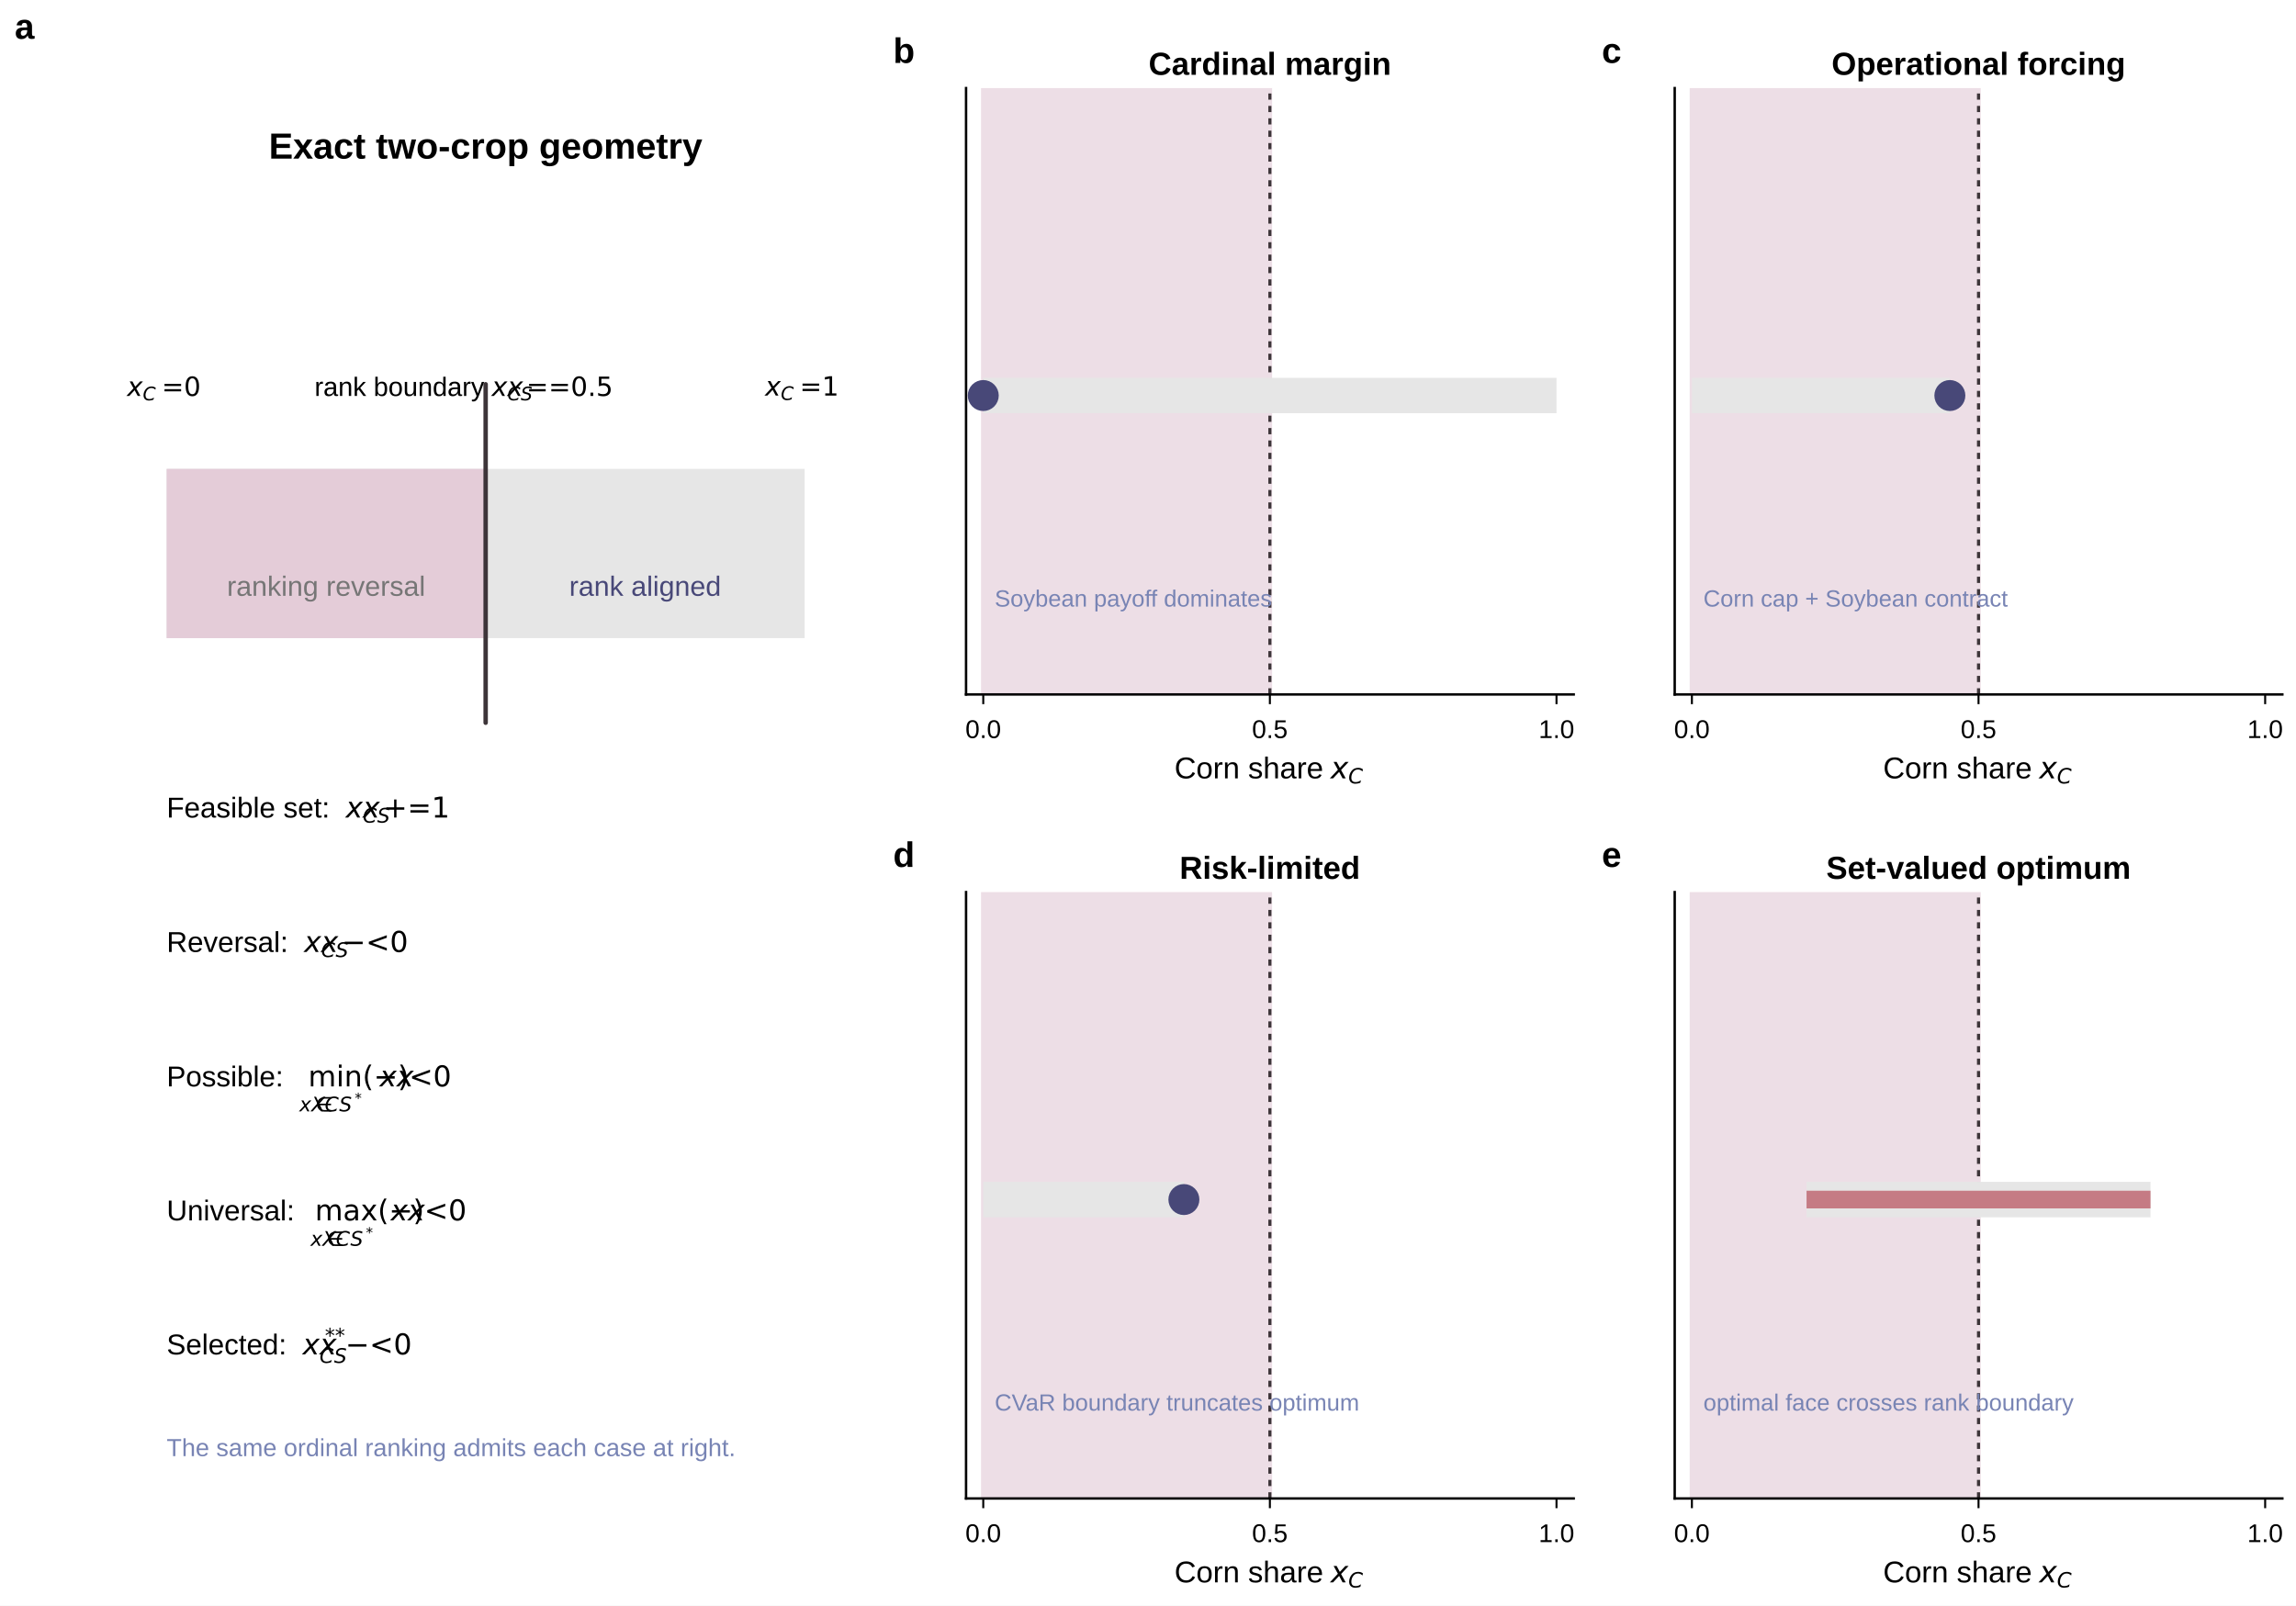
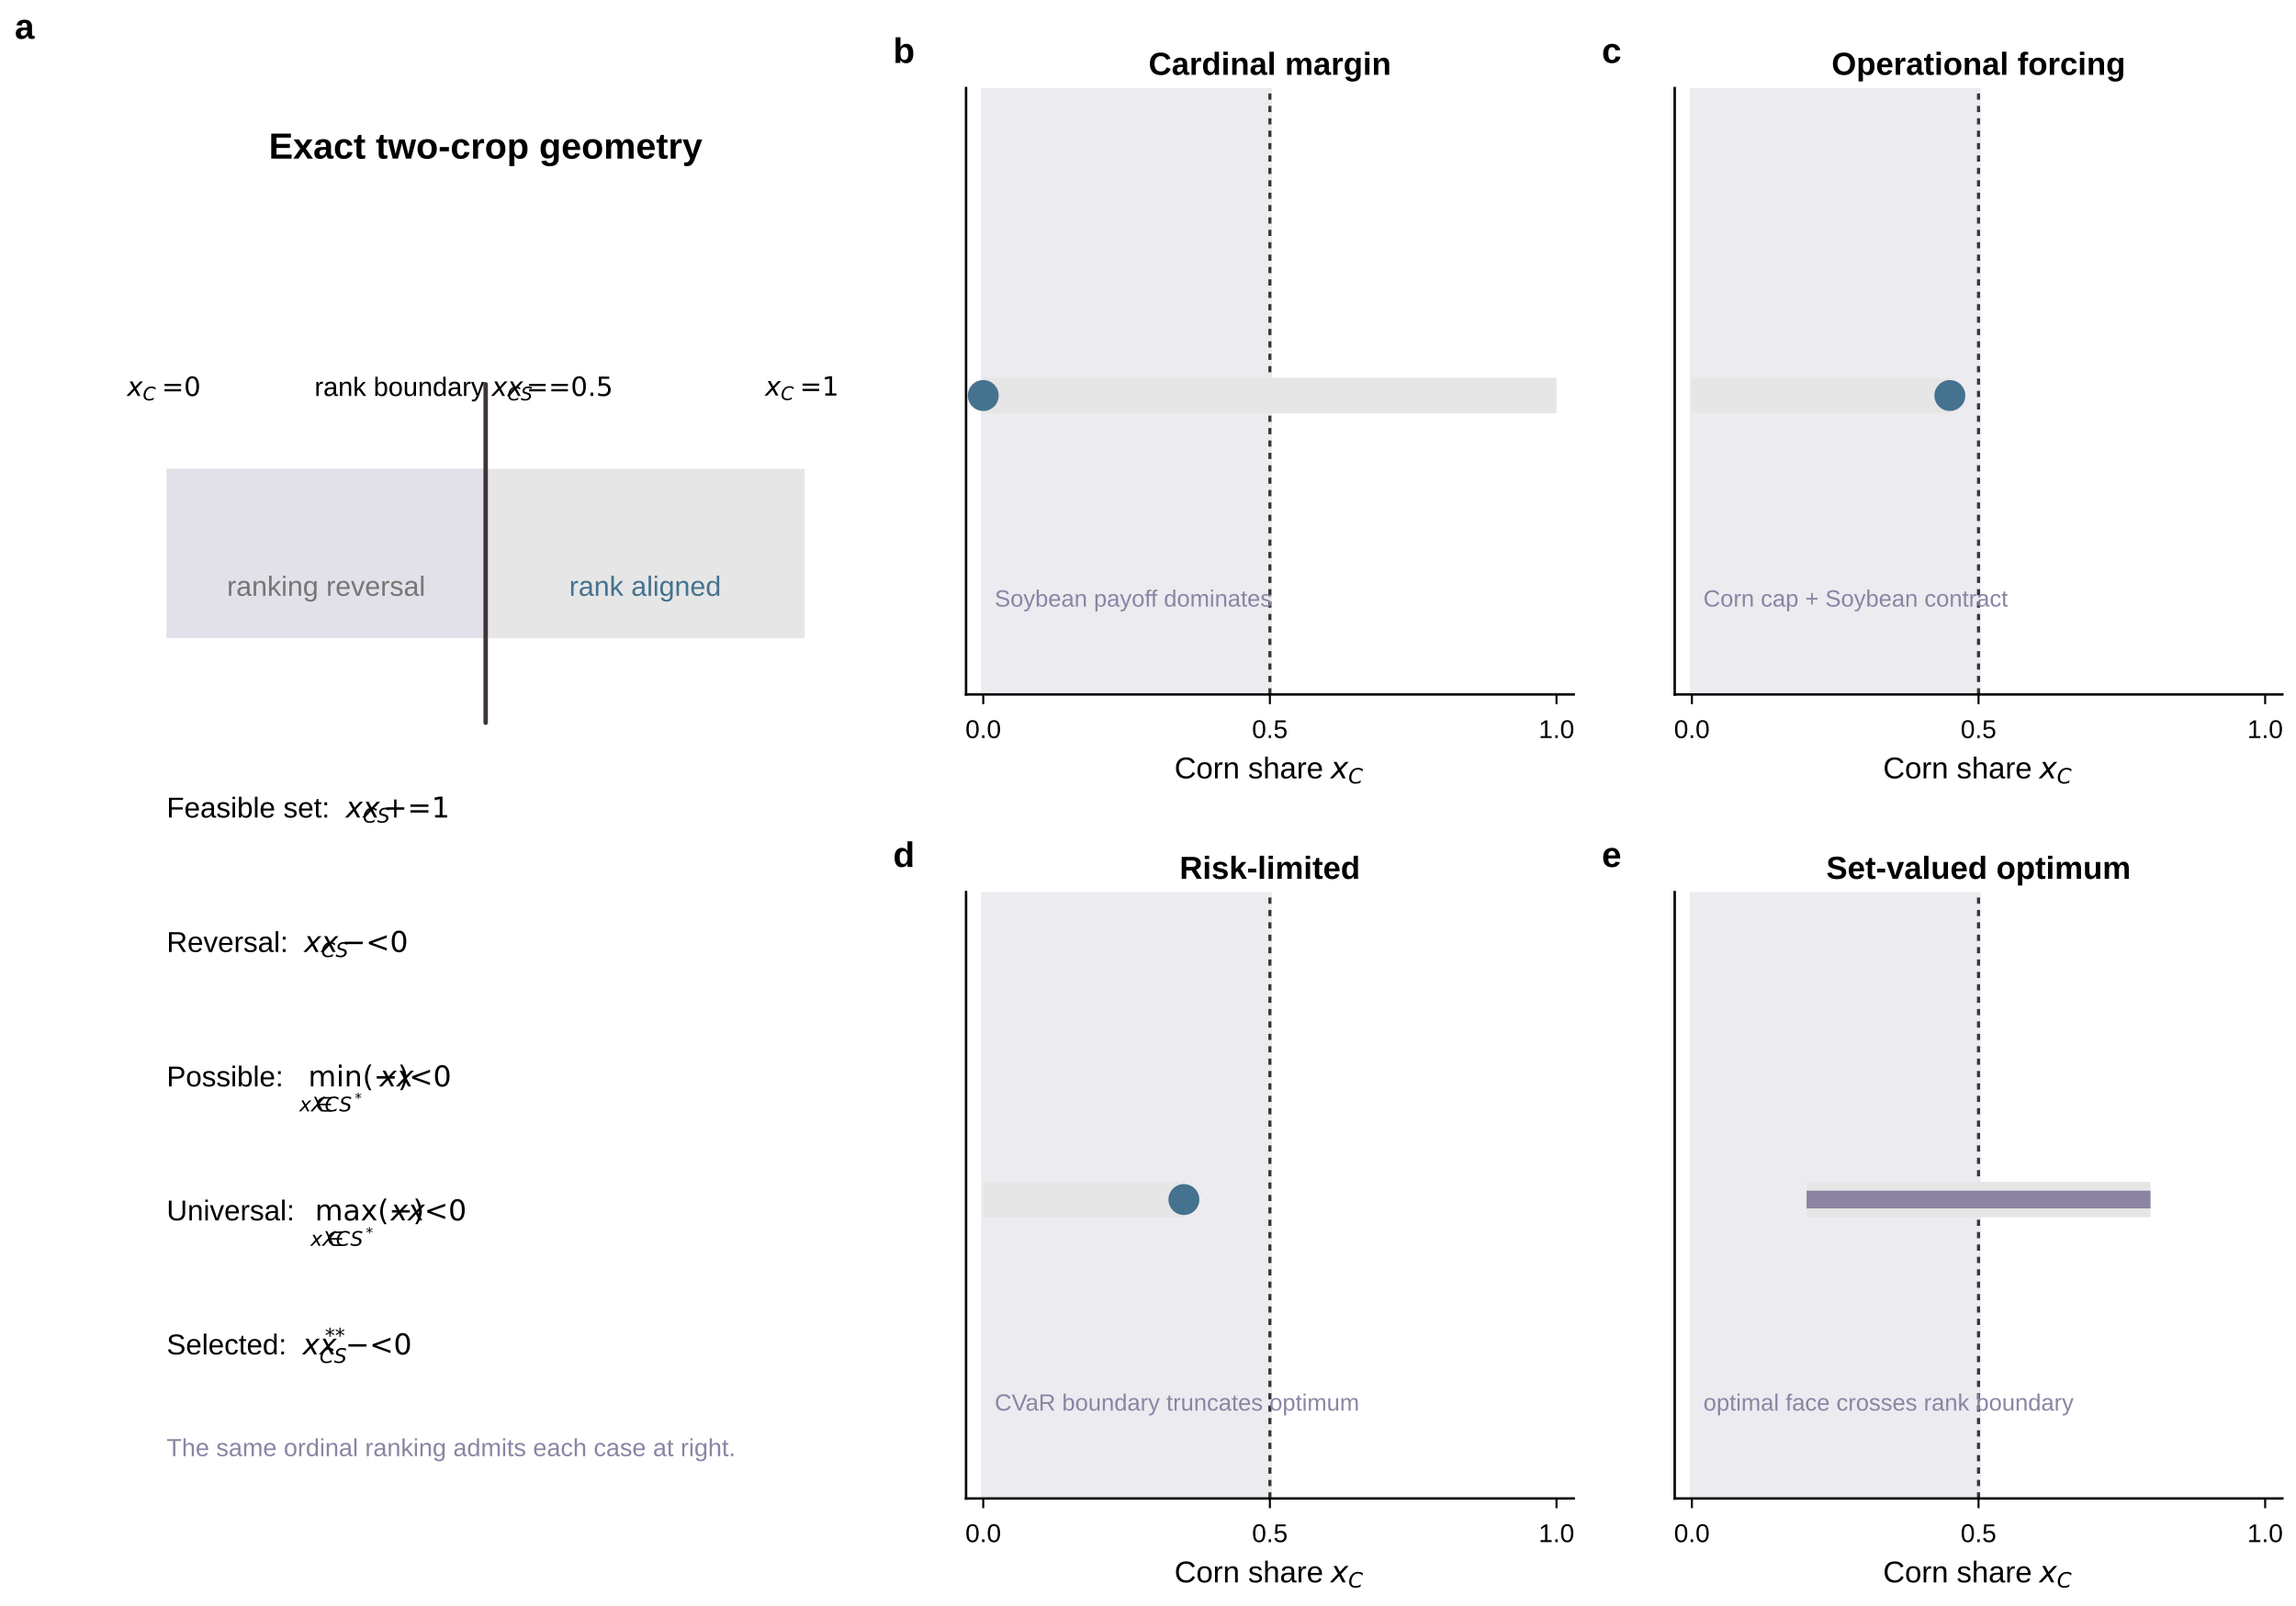
<svg xmlns="http://www.w3.org/2000/svg" xmlns:xlink="http://www.w3.org/1999/xlink" width="518.74pt" height="362.835pt" viewBox="0 0 518.74 362.835" version="1.1">
  <defs>
    <style type="text/css">*{stroke-linejoin: round; stroke-linecap: butt}</style>
  </defs>
  <g id="figure_1">
    <g id="patch_1">
      <path d="M 0 362.835 L 518.74 362.835 L 518.74 0 L 0 0 z " style="fill: #ffffff" />
    </g>
    <g id="axes_1">
      <g id="patch_2">
-         <path d="M 37.649 144.199 L 181.799 144.199 L 181.799 105.954 L 37.649 105.954 z " clip-path="url(#pc0601a6d4e)" style="fill: #e6e6e6" />
+         <path d="M 37.649 144.199 L 181.799 144.199 L 181.799 105.954 L 37.649 105.954 z " clip-path="url(#p7aa734bca9)" style="fill: #e6e6e6" />
      </g>
      <g id="patch_3">
-         <path d="M 37.649 144.199 L 109.724 144.199 L 109.724 105.954 L 37.649 105.954 z " clip-path="url(#pc0601a6d4e)" style="fill: #e4ccd8" />
+         <path d="M 37.649 144.199 L 109.724 144.199 L 109.724 105.954 L 37.649 105.954 z " clip-path="url(#p7aa734bca9)" style="fill: #e2e0e8" />
      </g>
      <g id="line2d_1">
-         <path d="M 109.724 163.322 L 109.724 86.832 " clip-path="url(#pc0601a6d4e)" style="fill: none; stroke: #3d3539; stroke-linecap: round" />
+         <path d="M 109.724 163.322 L 109.724 86.832 " clip-path="url(#p7aa734bca9)" style="fill: none; stroke: #3d3539; stroke-linecap: round" />
      </g>
      <g id="text_1">
        <text style="font: 700 8px 'Arial', 'DejaVu Sans', 'Liberation Sans', sans-serif; text-anchor: start" x="3.327" y="8.763" transform="rotate(-0 3.327113 8.762978)">a</text>
      </g>
      <g id="text_2">
        <text style="font: 700 8.2px 'Arial', 'DejaVu Sans', 'Liberation Sans', sans-serif; text-anchor: middle" x="109.724" y="35.838" transform="rotate(-0 109.7238 35.83839)">Exact two-crop geometry</text>
      </g>
      <g id="text_3">
        <g transform="translate(28.70862 90.01881)">
          <text>
            <tspan style="font: oblique 6px 'DejaVu Sans'" x="0" y="-0.547">x</tspan>
            <tspan style="font: oblique 4.2px 'DejaVu Sans'" x="3.551" y="0.438">C</tspan>
            <tspan style="font: 6px 'DejaVu Sans'" x="7.816 14.013" y="-0.547">=0</tspan>
          </text>
        </g>
      </g>
      <g id="text_4">
        <g transform="translate(71.05378 90.01881)">
          <text>
            <tspan style="font: 6px 'Arial'" x="0 1.998 5.335 8.672 11.672 13.339 16.676 20.013 23.35 26.687 30.023 33.36 35.358 38.358" y="-0.547">rank boundary </tspan>
            <tspan style="font: oblique 6px 'DejaVu Sans'" x="40.025 54.038" y="-0.547">xx</tspan>
            <tspan style="font: oblique 4.2px 'DejaVu Sans'" x="43.576 57.589" y="0.438">CS</tspan>
            <tspan style="font: 6px 'DejaVu Sans'" x="47.842 61.588 67.784 71.602 73.509" y="-0.547">==0.5</tspan>
          </text>
        </g>
      </g>
      <g id="text_5">
        <g transform="translate(172.8589 90.01881)">
          <text>
            <tspan style="font: oblique 6px 'DejaVu Sans'" x="0" y="-0.625">x</tspan>
            <tspan style="font: oblique 4.2px 'DejaVu Sans'" x="3.551" y="0.359">C</tspan>
            <tspan style="font: 6px 'DejaVu Sans'" x="7.816 14.013" y="-0.625">=1</tspan>
          </text>
        </g>
      </g>
      <g id="text_6">
        <text style="fill: #767676; font: 6.3px 'Arial', 'DejaVu Sans', 'Liberation Sans', sans-serif; text-anchor: middle" x="73.686" y="134.638" transform="rotate(-0 73.6862 134.638)">ranking reversal</text>
      </g>
      <g id="text_7">
-         <text style="fill: #484878; font: 6.3px 'Arial', 'DejaVu Sans', 'Liberation Sans', sans-serif; text-anchor: middle" x="145.761" y="134.638" transform="rotate(-0 145.7614 134.638)">rank aligned</text>
+         <text style="fill: #45728f; font: 6.3px 'Arial', 'DejaVu Sans', 'Liberation Sans', sans-serif; text-anchor: middle" x="145.761" y="134.638" transform="rotate(-0 145.7614 134.638)">rank aligned</text>
      </g>
      <g id="text_8">
        <g transform="translate(37.64862 185.6313)">
          <text>
            <tspan style="font: 6.5px 'Arial'" x="0 3.97 7.585 11.2 14.45 15.895 19.51 20.954 24.569 26.375 29.625 33.24 35.045 36.851 38.657" y="-0.891">Feasible set:  </tspan>
            <tspan style="font: oblique 6.5px 'DejaVu Sans'" x="40.463 55.657" y="-0.891">xx</tspan>
            <tspan style="font: oblique 4.55px 'DejaVu Sans'" x="44.31 59.504" y="0.258">CS</tspan>
            <tspan style="font: 6.5px 'DejaVu Sans'" x="48.945 63.85 70.562" y="-0.891">+=1</tspan>
          </text>
        </g>
      </g>
      <g id="text_9">
        <g transform="translate(37.64862 215.9086)">
          <text>
            <tspan style="font: 6.5px 'Arial'" x="0 4.694 8.309 11.559 15.174 17.339 20.589 24.204 25.648 27.454 29.26" y="-0.797">Reversal:  </tspan>
            <tspan style="font: oblique 6.5px 'DejaVu Sans'" x="31.065 46.26" y="-0.797">xx</tspan>
            <tspan style="font: oblique 4.55px 'DejaVu Sans'" x="34.912 50.106" y="0.352">CS</tspan>
            <tspan style="font: 6.5px 'DejaVu Sans'" x="39.547 54.452 61.165" y="-0.797">−&lt;0</tspan>
          </text>
        </g>
      </g>
      <g id="text_10">
        <g transform="translate(37.64862 246.1859)">
          <text>
            <tspan style="font: 6.5px 'Arial'" x="0 4.335 7.95 11.2 14.45 15.895 19.51 20.954 24.569 26.375 28.18" y="-0.687">Possible:  </tspan>
            <tspan style="font: 6.5px 'DejaVu Sans'" x="31.986 38.318 40.124 45.583 56.6 70.239 74.042 80.754" y="-0.688 -0.688 -0.688 -0.687 -0.687 -0.687 -0.687 -0.687">min(−)&lt;0</tspan>
            <tspan style="font: oblique 4.55px 'DejaVu Sans'" x="29.986 38.415 51.966 67.16" y="4.957 4.957 0.461 0.461">xXCS</tspan>
            <tspan style="font: 4.55px 'DejaVu Sans'" x="33.565" y="4.957">∈</tspan>
            <tspan style="font: 3.185px 'DejaVu Sans'" x="42.497" y="3.081">*</tspan>
            <tspan style="font: oblique 6.5px 'DejaVu Sans'" x="48.119 63.313" y="-0.687">xx</tspan>
          </text>
        </g>
      </g>
      <g id="text_11">
        <g transform="translate(37.64862 276.4632)">
          <text>
            <tspan style="font: 6.5px 'Arial'" x="0 4.694 8.309 9.753 13.003 16.618 18.783 22.033 25.648 27.092 28.898 30.704" y="-0.688">Universal:  </tspan>
            <tspan style="font: 6.5px 'DejaVu Sans'" x="33.51 39.841 43.824 48.106 59.124 72.762 76.565 83.277" y="-0.688 -0.688 -0.688 -0.688 -0.688 -0.688 -0.688 -0.688">max(−)&lt;0</tspan>
            <tspan style="font: oblique 4.55px 'DejaVu Sans'" x="32.51 40.939 54.489 69.683" y="5.05 5.05 0.461 0.461">xXCS</tspan>
            <tspan style="font: 4.55px 'DejaVu Sans'" x="36.089" y="5.05">∈</tspan>
            <tspan style="font: 3.185px 'DejaVu Sans'" x="45.021" y="3.175">*</tspan>
            <tspan style="font: oblique 6.5px 'DejaVu Sans'" x="50.642 65.836" y="-0.688">xx</tspan>
          </text>
        </g>
      </g>
      <g id="text_12">
        <g transform="translate(37.64862 306.7405)">
          <text>
            <tspan style="font: 6.5px 'Arial'" x="0 4.335 7.95 9.395 13.01 16.26 18.065 21.68 25.295 27.101 28.907" y="-0.678">Selected:  </tspan>
            <tspan style="font: oblique 6.5px 'DejaVu Sans'" x="30.713 47.091" y="-0.678">xx</tspan>
            <tspan style="font: 4.55px 'DejaVu Sans'" x="35.759 52.137" y="-3.358">**</tspan>
            <tspan style="font: oblique 4.55px 'DejaVu Sans'" x="34.56 50.937" y="1.236">CS</tspan>
            <tspan style="font: 6.5px 'DejaVu Sans'" x="40.378 56.756 63.468" y="-0.678">−&lt;0</tspan>
          </text>
        </g>
      </g>
      <g id="text_13">
-         <text style="fill: #7884b4; font: 5.6px 'Arial', 'DejaVu Sans', 'Liberation Sans', sans-serif; text-anchor: start" x="37.649" y="329.05" transform="rotate(-0 37.64862 329.0501)">The same ordinal ranking admits each case at right.</text>
+         <text style="fill: #8b84a3; font: 5.6px 'Arial', 'DejaVu Sans', 'Liberation Sans', sans-serif; text-anchor: start" x="37.649" y="329.05" transform="rotate(-0 37.64862 329.0501)">The same ordinal ranking admits each case at right.</text>
      </g>
    </g>
    <g id="axes_2">
      <g id="patch_4">
        <path d="M 218.264 156.926 L 355.55 156.926 L 355.55 19.903 L 218.264 19.903 z " style="fill: #ffffff" />
      </g>
      <g id="patch_5">
-         <path d="M 222.149 156.926 L 222.149 19.903 L 286.907 19.903 L 286.907 156.926 z " clip-path="url(#p79001b68d0)" style="fill: #e4ccd8; opacity: 0.65; stroke: #e4ccd8; stroke-linejoin: miter" />
+         <path d="M 222.149 156.926 L 222.149 19.903 L 286.907 19.903 L 286.907 156.926 z " clip-path="url(#p9265d7ad8b)" style="fill: #e2e0e8; opacity: 0.65; stroke: #e2e0e8; stroke-linejoin: miter" />
      </g>
      <g id="matplotlib.axis_1">
        <g id="xtick_1">
          <g id="line2d_2">
            <defs>
-               <path id="m69186a9286" d="M 0 0 L 0 2.2 " style="stroke: #000000; stroke-width: 0.45" />
+               <path id="m09941da33e" d="M 0 0 L 0 2.2 " style="stroke: #000000; stroke-width: 0.45" />
            </defs>
            <g>
-               <use xlink:href="#m69186a9286" x="222.149" y="156.926" style="stroke: #000000; stroke-width: 0.45" />
+               <use xlink:href="#m09941da33e" x="222.149" y="156.926" style="stroke: #000000; stroke-width: 0.45" />
            </g>
          </g>
          <g id="text_14">
            <text style="font: 5.8px 'Arial', 'DejaVu Sans', 'Liberation Sans', sans-serif; text-anchor: middle" x="222.149" y="166.777" transform="rotate(-0 222.1493 166.7773)">0.0</text>
          </g>
        </g>
        <g id="xtick_2">
          <g id="line2d_3">
            <g>
-               <use xlink:href="#m69186a9286" x="286.907" y="156.926" style="stroke: #000000; stroke-width: 0.45" />
+               <use xlink:href="#m09941da33e" x="286.907" y="156.926" style="stroke: #000000; stroke-width: 0.45" />
            </g>
          </g>
          <g id="text_15">
            <text style="font: 5.8px 'Arial', 'DejaVu Sans', 'Liberation Sans', sans-serif; text-anchor: middle" x="286.907" y="166.777" transform="rotate(-0 286.9068 166.7773)">0.5</text>
          </g>
        </g>
        <g id="xtick_3">
          <g id="line2d_4">
            <g>
-               <use xlink:href="#m69186a9286" x="351.664" y="156.926" style="stroke: #000000; stroke-width: 0.45" />
+               <use xlink:href="#m09941da33e" x="351.664" y="156.926" style="stroke: #000000; stroke-width: 0.45" />
            </g>
          </g>
          <g id="text_16">
            <text style="font: 5.8px 'Arial', 'DejaVu Sans', 'Liberation Sans', sans-serif; text-anchor: middle" x="351.664" y="166.777" transform="rotate(-0 351.6644 166.7773)">1.0</text>
          </g>
        </g>
        <g id="text_17">
          <g transform="translate(265.3508 176.7973)">
            <text>
              <tspan style="font: 6.8px 'Arial'" x="0 4.875 8.629 10.876 14.63 16.506 19.881 23.635 27.389 29.637 33.391" y="-0.906">Corn share </tspan>
              <tspan style="font: oblique 6.8px 'DejaVu Sans'" x="35.266" y="-0.906">x</tspan>
              <tspan style="font: oblique 4.76px 'DejaVu Sans'" x="39.261" y="0.242">C</tspan>
            </text>
          </g>
        </g>
      </g>
      <g id="matplotlib.axis_2" />
      <g id="line2d_5">
-         <path d="M 286.907 156.926 L 286.907 19.903 " clip-path="url(#p79001b68d0)" style="fill: none; stroke-dasharray: 1.4,1.4; stroke-dashoffset: 0; stroke: #3d3539; stroke-width: 0.7" />
+         <path d="M 286.907 156.926 L 286.907 19.903 " clip-path="url(#p9265d7ad8b)" style="fill: none; stroke-dasharray: 1.4,1.4; stroke-dashoffset: 0; stroke: #3d3539; stroke-width: 0.7" />
      </g>
      <g id="line2d_6">
-         <path d="M 222.149 89.379 L 351.664 89.379 " clip-path="url(#p79001b68d0)" style="fill: none; stroke: #e6e6e6; stroke-width: 8" />
+         <path d="M 222.149 89.379 L 351.664 89.379 " clip-path="url(#p9265d7ad8b)" style="fill: none; stroke: #e6e6e6; stroke-width: 8" />
      </g>
      <g id="patch_6">
        <path d="M 218.264 156.926 L 218.264 19.903 " style="fill: none; stroke: #000000; stroke-width: 0.55; stroke-linejoin: miter; stroke-linecap: square" />
      </g>
      <g id="patch_7">
        <path d="M 218.264 156.926 L 355.55 156.926 " style="fill: none; stroke: #000000; stroke-width: 0.55; stroke-linejoin: miter; stroke-linecap: square" />
      </g>
      <g id="text_18">
        <text style="font: 700 8px 'Arial', 'DejaVu Sans', 'Liberation Sans', sans-serif; text-anchor: start" x="201.79" y="14.214" transform="rotate(-0 201.7895 14.21354)">b</text>
      </g>
      <g id="line2d_7">
        <defs>
-           <path id="m36b958ee66" d="M 0 3 C 0.796 3 1.559 2.684 2.121 2.121 C 2.684 1.559 3 0.796 3 0 C 3 -0.796 2.684 -1.559 2.121 -2.121 C 1.559 -2.684 0.796 -3 0 -3 C -0.796 -3 -1.559 -2.684 -2.121 -2.121 C -2.684 -1.559 -3 -0.796 -3 0 C -3 0.796 -2.684 1.559 -2.121 2.121 C -1.559 2.684 -0.796 3 0 3 z " style="stroke: #484878" />
+           <path id="mbb0d35f961" d="M 0 3 C 0.796 3 1.559 2.684 2.121 2.121 C 2.684 1.559 3 0.796 3 0 C 3 -0.796 2.684 -1.559 2.121 -2.121 C 1.559 -2.684 0.796 -3 0 -3 C -0.796 -3 -1.559 -2.684 -2.121 -2.121 C -2.684 -1.559 -3 -0.796 -3 0 C -3 0.796 -2.684 1.559 -2.121 2.121 C -1.559 2.684 -0.796 3 0 3 z " style="stroke: #45728f" />
        </defs>
-         <g clip-path="url(#p79001b68d0)">
-           <use xlink:href="#m36b958ee66" x="222.149" y="89.379" style="fill: #484878; stroke: #484878" />
+         <g clip-path="url(#p9265d7ad8b)">
+           <use xlink:href="#mbb0d35f961" x="222.149" y="89.379" style="fill: #45728f; stroke: #45728f" />
        </g>
      </g>
      <g id="text_19">
-         <text style="fill: #7884b4; font: 5.3px 'Arial', 'DejaVu Sans', 'Liberation Sans', sans-serif; text-anchor: start" x="224.74" y="137.068" transform="rotate(-0 224.7396 137.0682)">Soybean payoff dominates</text>
+         <text style="fill: #8b84a3; font: 5.3px 'Arial', 'DejaVu Sans', 'Liberation Sans', sans-serif; text-anchor: start" x="224.74" y="137.068" transform="rotate(-0 224.7396 137.0682)">Soybean payoff dominates</text>
      </g>
      <g id="text_20">
        <text style="font: 600 7.2px 'Arial', 'DejaVu Sans', 'Liberation Sans', sans-serif; text-anchor: middle" x="286.907" y="16.903" transform="rotate(-0 286.9068 16.90298)">Cardinal margin</text>
      </g>
    </g>
    <g id="axes_3">
      <g id="patch_8">
        <path d="M 378.37 156.926 L 515.656 156.926 L 515.656 19.903 L 378.37 19.903 z " style="fill: #ffffff" />
      </g>
      <g id="patch_9">
-         <path d="M 382.255 156.926 L 382.255 19.903 L 447.013 19.903 L 447.013 156.926 z " clip-path="url(#pceacec2682)" style="fill: #e4ccd8; opacity: 0.65; stroke: #e4ccd8; stroke-linejoin: miter" />
+         <path d="M 382.255 156.926 L 382.255 19.903 L 447.013 19.903 L 447.013 156.926 z " clip-path="url(#pf325f39c1c)" style="fill: #e2e0e8; opacity: 0.65; stroke: #e2e0e8; stroke-linejoin: miter" />
      </g>
      <g id="matplotlib.axis_3">
        <g id="xtick_4">
          <g id="line2d_8">
            <g>
-               <use xlink:href="#m69186a9286" x="382.255" y="156.926" style="stroke: #000000; stroke-width: 0.45" />
+               <use xlink:href="#m09941da33e" x="382.255" y="156.926" style="stroke: #000000; stroke-width: 0.45" />
            </g>
          </g>
          <g id="text_21">
            <text style="font: 5.8px 'Arial', 'DejaVu Sans', 'Liberation Sans', sans-serif; text-anchor: middle" x="382.255" y="166.777" transform="rotate(-0 382.2555 166.7773)">0.0</text>
          </g>
        </g>
        <g id="xtick_5">
          <g id="line2d_9">
            <g>
-               <use xlink:href="#m69186a9286" x="447.013" y="156.926" style="stroke: #000000; stroke-width: 0.45" />
+               <use xlink:href="#m09941da33e" x="447.013" y="156.926" style="stroke: #000000; stroke-width: 0.45" />
            </g>
          </g>
          <g id="text_22">
            <text style="font: 5.8px 'Arial', 'DejaVu Sans', 'Liberation Sans', sans-serif; text-anchor: middle" x="447.013" y="166.777" transform="rotate(-0 447.013 166.7773)">0.5</text>
          </g>
        </g>
        <g id="xtick_6">
          <g id="line2d_10">
            <g>
-               <use xlink:href="#m69186a9286" x="511.771" y="156.926" style="stroke: #000000; stroke-width: 0.45" />
+               <use xlink:href="#m09941da33e" x="511.771" y="156.926" style="stroke: #000000; stroke-width: 0.45" />
            </g>
          </g>
          <g id="text_23">
            <text style="font: 5.8px 'Arial', 'DejaVu Sans', 'Liberation Sans', sans-serif; text-anchor: middle" x="511.771" y="166.777" transform="rotate(-0 511.7706 166.7773)">1.0</text>
          </g>
        </g>
        <g id="text_24">
          <g transform="translate(425.457 176.7973)">
            <text>
              <tspan style="font: 6.8px 'Arial'" x="0 4.875 8.629 10.876 14.63 16.506 19.881 23.635 27.389 29.637 33.391" y="-0.906">Corn share </tspan>
              <tspan style="font: oblique 6.8px 'DejaVu Sans'" x="35.266" y="-0.906">x</tspan>
              <tspan style="font: oblique 4.76px 'DejaVu Sans'" x="39.261" y="0.242">C</tspan>
            </text>
          </g>
        </g>
      </g>
      <g id="matplotlib.axis_4" />
      <g id="line2d_11">
-         <path d="M 447.013 156.926 L 447.013 19.903 " clip-path="url(#pceacec2682)" style="fill: none; stroke-dasharray: 1.4,1.4; stroke-dashoffset: 0; stroke: #3d3539; stroke-width: 0.7" />
+         <path d="M 447.013 156.926 L 447.013 19.903 " clip-path="url(#pf325f39c1c)" style="fill: none; stroke-dasharray: 1.4,1.4; stroke-dashoffset: 0; stroke: #3d3539; stroke-width: 0.7" />
      </g>
      <g id="line2d_12">
-         <path d="M 382.255 89.379 L 440.537 89.379 " clip-path="url(#pceacec2682)" style="fill: none; stroke: #e6e6e6; stroke-width: 8" />
+         <path d="M 382.255 89.379 L 440.537 89.379 " clip-path="url(#pf325f39c1c)" style="fill: none; stroke: #e6e6e6; stroke-width: 8" />
      </g>
      <g id="patch_10">
        <path d="M 378.37 156.926 L 378.37 19.903 " style="fill: none; stroke: #000000; stroke-width: 0.55; stroke-linejoin: miter; stroke-linecap: square" />
      </g>
      <g id="patch_11">
        <path d="M 378.37 156.926 L 515.656 156.926 " style="fill: none; stroke: #000000; stroke-width: 0.55; stroke-linejoin: miter; stroke-linecap: square" />
      </g>
      <g id="text_25">
        <text style="font: 700 8px 'Arial', 'DejaVu Sans', 'Liberation Sans', sans-serif; text-anchor: start" x="361.896" y="14.214" transform="rotate(-0 361.8957 14.21354)">c</text>
      </g>
      <g id="line2d_13">
-         <g clip-path="url(#pceacec2682)">
-           <use xlink:href="#m36b958ee66" x="440.537" y="89.379" style="fill: #484878; stroke: #484878" />
+         <g clip-path="url(#pf325f39c1c)">
+           <use xlink:href="#mbb0d35f961" x="440.537" y="89.379" style="fill: #45728f; stroke: #45728f" />
        </g>
      </g>
      <g id="text_26">
-         <text style="fill: #7884b4; font: 5.3px 'Arial', 'DejaVu Sans', 'Liberation Sans', sans-serif; text-anchor: start" x="384.846" y="137.068" transform="rotate(-0 384.8458 137.0682)">Corn cap + Soybean contract</text>
+         <text style="fill: #8b84a3; font: 5.3px 'Arial', 'DejaVu Sans', 'Liberation Sans', sans-serif; text-anchor: start" x="384.846" y="137.068" transform="rotate(-0 384.8458 137.0682)">Corn cap + Soybean contract</text>
      </g>
      <g id="text_27">
        <text style="font: 600 7.2px 'Arial', 'DejaVu Sans', 'Liberation Sans', sans-serif; text-anchor: middle" x="447.013" y="16.903" transform="rotate(-0 447.013 16.90298)">Operational forcing</text>
      </g>
    </g>
    <g id="axes_4">
      <g id="patch_12">
        <path d="M 218.264 338.611 L 355.55 338.611 L 355.55 201.589 L 218.264 201.589 z " style="fill: #ffffff" />
      </g>
      <g id="patch_13">
-         <path d="M 222.149 338.611 L 222.149 201.589 L 286.907 201.589 L 286.907 338.611 z " clip-path="url(#p7d90fb757e)" style="fill: #e4ccd8; opacity: 0.65; stroke: #e4ccd8; stroke-linejoin: miter" />
+         <path d="M 222.149 338.611 L 222.149 201.589 L 286.907 201.589 L 286.907 338.611 z " clip-path="url(#pa37979424b)" style="fill: #e2e0e8; opacity: 0.65; stroke: #e2e0e8; stroke-linejoin: miter" />
      </g>
      <g id="matplotlib.axis_5">
        <g id="xtick_7">
          <g id="line2d_14">
            <g>
-               <use xlink:href="#m69186a9286" x="222.149" y="338.611" style="stroke: #000000; stroke-width: 0.45" />
+               <use xlink:href="#m09941da33e" x="222.149" y="338.611" style="stroke: #000000; stroke-width: 0.45" />
            </g>
          </g>
          <g id="text_28">
            <text style="font: 5.8px 'Arial', 'DejaVu Sans', 'Liberation Sans', sans-serif; text-anchor: middle" x="222.149" y="348.463" transform="rotate(-0 222.1493 348.4628)">0.0</text>
          </g>
        </g>
        <g id="xtick_8">
          <g id="line2d_15">
            <g>
-               <use xlink:href="#m69186a9286" x="286.907" y="338.611" style="stroke: #000000; stroke-width: 0.45" />
+               <use xlink:href="#m09941da33e" x="286.907" y="338.611" style="stroke: #000000; stroke-width: 0.45" />
            </g>
          </g>
          <g id="text_29">
            <text style="font: 5.8px 'Arial', 'DejaVu Sans', 'Liberation Sans', sans-serif; text-anchor: middle" x="286.907" y="348.463" transform="rotate(-0 286.9068 348.4628)">0.5</text>
          </g>
        </g>
        <g id="xtick_9">
          <g id="line2d_16">
            <g>
-               <use xlink:href="#m69186a9286" x="351.664" y="338.611" style="stroke: #000000; stroke-width: 0.45" />
+               <use xlink:href="#m09941da33e" x="351.664" y="338.611" style="stroke: #000000; stroke-width: 0.45" />
            </g>
          </g>
          <g id="text_30">
            <text style="font: 5.8px 'Arial', 'DejaVu Sans', 'Liberation Sans', sans-serif; text-anchor: middle" x="351.664" y="348.463" transform="rotate(-0 351.6644 348.4628)">1.0</text>
          </g>
        </g>
        <g id="text_31">
          <g transform="translate(265.3508 358.4829)">
            <text>
              <tspan style="font: 6.8px 'Arial'" x="0 4.875 8.629 10.876 14.63 16.506 19.881 23.635 27.389 29.637 33.391" y="-0.906">Corn share </tspan>
              <tspan style="font: oblique 6.8px 'DejaVu Sans'" x="35.266" y="-0.906">x</tspan>
              <tspan style="font: oblique 4.76px 'DejaVu Sans'" x="39.261" y="0.242">C</tspan>
            </text>
          </g>
        </g>
      </g>
      <g id="matplotlib.axis_6" />
      <g id="line2d_17">
-         <path d="M 286.907 338.611 L 286.907 201.589 " clip-path="url(#p7d90fb757e)" style="fill: none; stroke-dasharray: 1.4,1.4; stroke-dashoffset: 0; stroke: #3d3539; stroke-width: 0.7" />
+         <path d="M 286.907 338.611 L 286.907 201.589 " clip-path="url(#pa37979424b)" style="fill: none; stroke-dasharray: 1.4,1.4; stroke-dashoffset: 0; stroke: #3d3539; stroke-width: 0.7" />
      </g>
      <g id="line2d_18">
-         <path d="M 222.149 271.065 L 267.48 271.065 " clip-path="url(#p7d90fb757e)" style="fill: none; stroke: #e6e6e6; stroke-width: 8" />
+         <path d="M 222.149 271.065 L 267.48 271.065 " clip-path="url(#pa37979424b)" style="fill: none; stroke: #e6e6e6; stroke-width: 8" />
      </g>
      <g id="patch_14">
        <path d="M 218.264 338.611 L 218.264 201.589 " style="fill: none; stroke: #000000; stroke-width: 0.55; stroke-linejoin: miter; stroke-linecap: square" />
      </g>
      <g id="patch_15">
        <path d="M 218.264 338.611 L 355.55 338.611 " style="fill: none; stroke: #000000; stroke-width: 0.55; stroke-linejoin: miter; stroke-linecap: square" />
      </g>
      <g id="text_32">
        <text style="font: 700 8px 'Arial', 'DejaVu Sans', 'Liberation Sans', sans-serif; text-anchor: start" x="201.79" y="195.899" transform="rotate(-0 201.7895 195.8991)">d</text>
      </g>
      <g id="line2d_19">
-         <g clip-path="url(#p7d90fb757e)">
-           <use xlink:href="#m36b958ee66" x="267.48" y="271.065" style="fill: #484878; stroke: #484878" />
+         <g clip-path="url(#pa37979424b)">
+           <use xlink:href="#mbb0d35f961" x="267.48" y="271.065" style="fill: #45728f; stroke: #45728f" />
        </g>
      </g>
      <g id="text_33">
-         <text style="fill: #7884b4; font: 5.3px 'Arial', 'DejaVu Sans', 'Liberation Sans', sans-serif; text-anchor: start" x="224.74" y="318.754" transform="rotate(-0 224.7396 318.7538)">CVaR boundary truncates optimum</text>
+         <text style="fill: #8b84a3; font: 5.3px 'Arial', 'DejaVu Sans', 'Liberation Sans', sans-serif; text-anchor: start" x="224.74" y="318.754" transform="rotate(-0 224.7396 318.7538)">CVaR boundary truncates optimum</text>
      </g>
      <g id="text_34">
        <text style="font: 600 7.2px 'Arial', 'DejaVu Sans', 'Liberation Sans', sans-serif; text-anchor: middle" x="286.907" y="198.589" transform="rotate(-0 286.9068 198.5886)">Risk-limited</text>
      </g>
    </g>
    <g id="axes_5">
      <g id="patch_16">
        <path d="M 378.37 338.611 L 515.656 338.611 L 515.656 201.589 L 378.37 201.589 z " style="fill: #ffffff" />
      </g>
      <g id="patch_17">
-         <path d="M 382.255 338.611 L 382.255 201.589 L 447.013 201.589 L 447.013 338.611 z " clip-path="url(#p8263260bac)" style="fill: #e4ccd8; opacity: 0.65; stroke: #e4ccd8; stroke-linejoin: miter" />
+         <path d="M 382.255 338.611 L 382.255 201.589 L 447.013 201.589 L 447.013 338.611 z " clip-path="url(#p343bab2b8e)" style="fill: #e2e0e8; opacity: 0.65; stroke: #e2e0e8; stroke-linejoin: miter" />
      </g>
      <g id="matplotlib.axis_7">
        <g id="xtick_10">
          <g id="line2d_20">
            <g>
-               <use xlink:href="#m69186a9286" x="382.255" y="338.611" style="stroke: #000000; stroke-width: 0.45" />
+               <use xlink:href="#m09941da33e" x="382.255" y="338.611" style="stroke: #000000; stroke-width: 0.45" />
            </g>
          </g>
          <g id="text_35">
            <text style="font: 5.8px 'Arial', 'DejaVu Sans', 'Liberation Sans', sans-serif; text-anchor: middle" x="382.255" y="348.463" transform="rotate(-0 382.2555 348.4628)">0.0</text>
          </g>
        </g>
        <g id="xtick_11">
          <g id="line2d_21">
            <g>
-               <use xlink:href="#m69186a9286" x="447.013" y="338.611" style="stroke: #000000; stroke-width: 0.45" />
+               <use xlink:href="#m09941da33e" x="447.013" y="338.611" style="stroke: #000000; stroke-width: 0.45" />
            </g>
          </g>
          <g id="text_36">
            <text style="font: 5.8px 'Arial', 'DejaVu Sans', 'Liberation Sans', sans-serif; text-anchor: middle" x="447.013" y="348.463" transform="rotate(-0 447.013 348.4628)">0.5</text>
          </g>
        </g>
        <g id="xtick_12">
          <g id="line2d_22">
            <g>
-               <use xlink:href="#m69186a9286" x="511.771" y="338.611" style="stroke: #000000; stroke-width: 0.45" />
+               <use xlink:href="#m09941da33e" x="511.771" y="338.611" style="stroke: #000000; stroke-width: 0.45" />
            </g>
          </g>
          <g id="text_37">
            <text style="font: 5.8px 'Arial', 'DejaVu Sans', 'Liberation Sans', sans-serif; text-anchor: middle" x="511.771" y="348.463" transform="rotate(-0 511.7706 348.4628)">1.0</text>
          </g>
        </g>
        <g id="text_38">
          <g transform="translate(425.457 358.4829)">
            <text>
              <tspan style="font: 6.8px 'Arial'" x="0 4.875 8.629 10.876 14.63 16.506 19.881 23.635 27.389 29.637 33.391" y="-0.906">Corn share </tspan>
              <tspan style="font: oblique 6.8px 'DejaVu Sans'" x="35.266" y="-0.906">x</tspan>
              <tspan style="font: oblique 4.76px 'DejaVu Sans'" x="39.261" y="0.242">C</tspan>
            </text>
          </g>
        </g>
      </g>
      <g id="matplotlib.axis_8" />
      <g id="line2d_23">
-         <path d="M 447.013 338.611 L 447.013 201.589 " clip-path="url(#p8263260bac)" style="fill: none; stroke-dasharray: 1.4,1.4; stroke-dashoffset: 0; stroke: #3d3539; stroke-width: 0.7" />
+         <path d="M 447.013 338.611 L 447.013 201.589 " clip-path="url(#p343bab2b8e)" style="fill: none; stroke-dasharray: 1.4,1.4; stroke-dashoffset: 0; stroke: #3d3539; stroke-width: 0.7" />
      </g>
      <g id="line2d_24">
-         <path d="M 408.159 271.065 L 485.868 271.065 " clip-path="url(#p8263260bac)" style="fill: none; stroke: #e6e6e6; stroke-width: 8" />
+         <path d="M 408.159 271.065 L 485.868 271.065 " clip-path="url(#p343bab2b8e)" style="fill: none; stroke: #e6e6e6; stroke-width: 8" />
      </g>
      <g id="patch_18">
        <path d="M 378.37 338.611 L 378.37 201.589 " style="fill: none; stroke: #000000; stroke-width: 0.55; stroke-linejoin: miter; stroke-linecap: square" />
      </g>
      <g id="patch_19">
        <path d="M 378.37 338.611 L 515.656 338.611 " style="fill: none; stroke: #000000; stroke-width: 0.55; stroke-linejoin: miter; stroke-linecap: square" />
      </g>
      <g id="text_39">
        <text style="font: 700 8px 'Arial', 'DejaVu Sans', 'Liberation Sans', sans-serif; text-anchor: start" x="361.896" y="195.899" transform="rotate(-0 361.8957 195.8991)">e</text>
      </g>
      <g id="line2d_25">
-         <path d="M 408.159 271.065 L 485.868 271.065 " clip-path="url(#p8263260bac)" style="fill: none; stroke: #c57b84; stroke-width: 4" />
+         <path d="M 408.159 271.065 L 485.868 271.065 " clip-path="url(#p343bab2b8e)" style="fill: none; stroke: #8b84a3; stroke-width: 4" />
      </g>
      <g id="text_40">
-         <text style="fill: #7884b4; font: 5.3px 'Arial', 'DejaVu Sans', 'Liberation Sans', sans-serif; text-anchor: start" x="384.846" y="318.754" transform="rotate(-0 384.8458 318.7538)">optimal face crosses rank boundary</text>
+         <text style="fill: #8b84a3; font: 5.3px 'Arial', 'DejaVu Sans', 'Liberation Sans', sans-serif; text-anchor: start" x="384.846" y="318.754" transform="rotate(-0 384.8458 318.7538)">optimal face crosses rank boundary</text>
      </g>
      <g id="text_41">
        <text style="font: 600 7.2px 'Arial', 'DejaVu Sans', 'Liberation Sans', sans-serif; text-anchor: middle" x="447.013" y="198.589" transform="rotate(-0 447.013 198.5886)">Set-valued optimum</text>
      </g>
    </g>
  </g>
  <defs>
-     <clipPath id="pc0601a6d4e">
+     <clipPath id="p7aa734bca9">
      <rect x="23.92" y="19.903" width="171.608" height="318.708" />
    </clipPath>
-     <clipPath id="p79001b68d0">
+     <clipPath id="p9265d7ad8b">
      <rect x="218.264" y="19.903" width="137.286" height="137.023" />
    </clipPath>
-     <clipPath id="pceacec2682">
+     <clipPath id="pf325f39c1c">
      <rect x="378.37" y="19.903" width="137.286" height="137.023" />
    </clipPath>
-     <clipPath id="p7d90fb757e">
+     <clipPath id="pa37979424b">
      <rect x="218.264" y="201.589" width="137.286" height="137.023" />
    </clipPath>
-     <clipPath id="p8263260bac">
+     <clipPath id="p343bab2b8e">
      <rect x="378.37" y="201.589" width="137.286" height="137.023" />
    </clipPath>
  </defs>
</svg>
